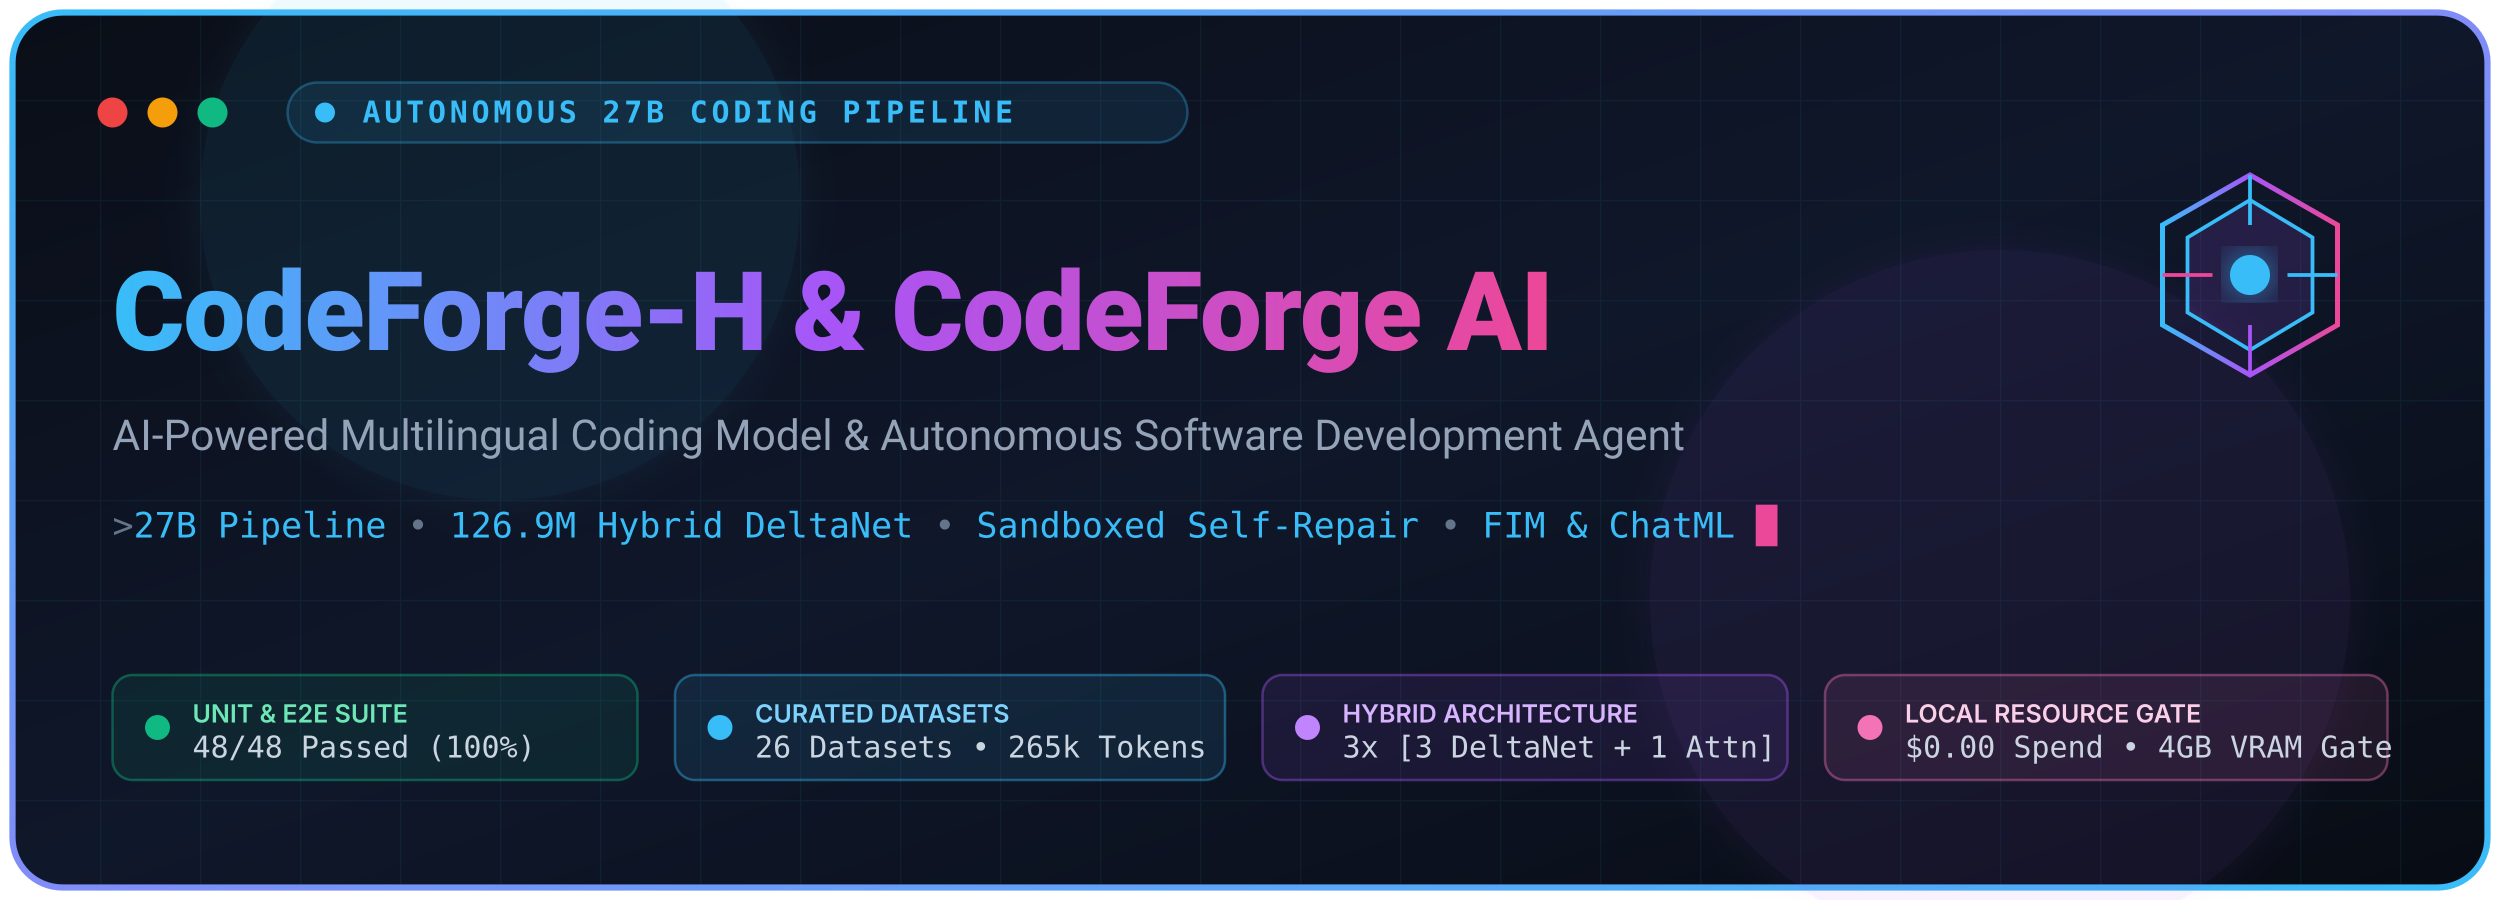
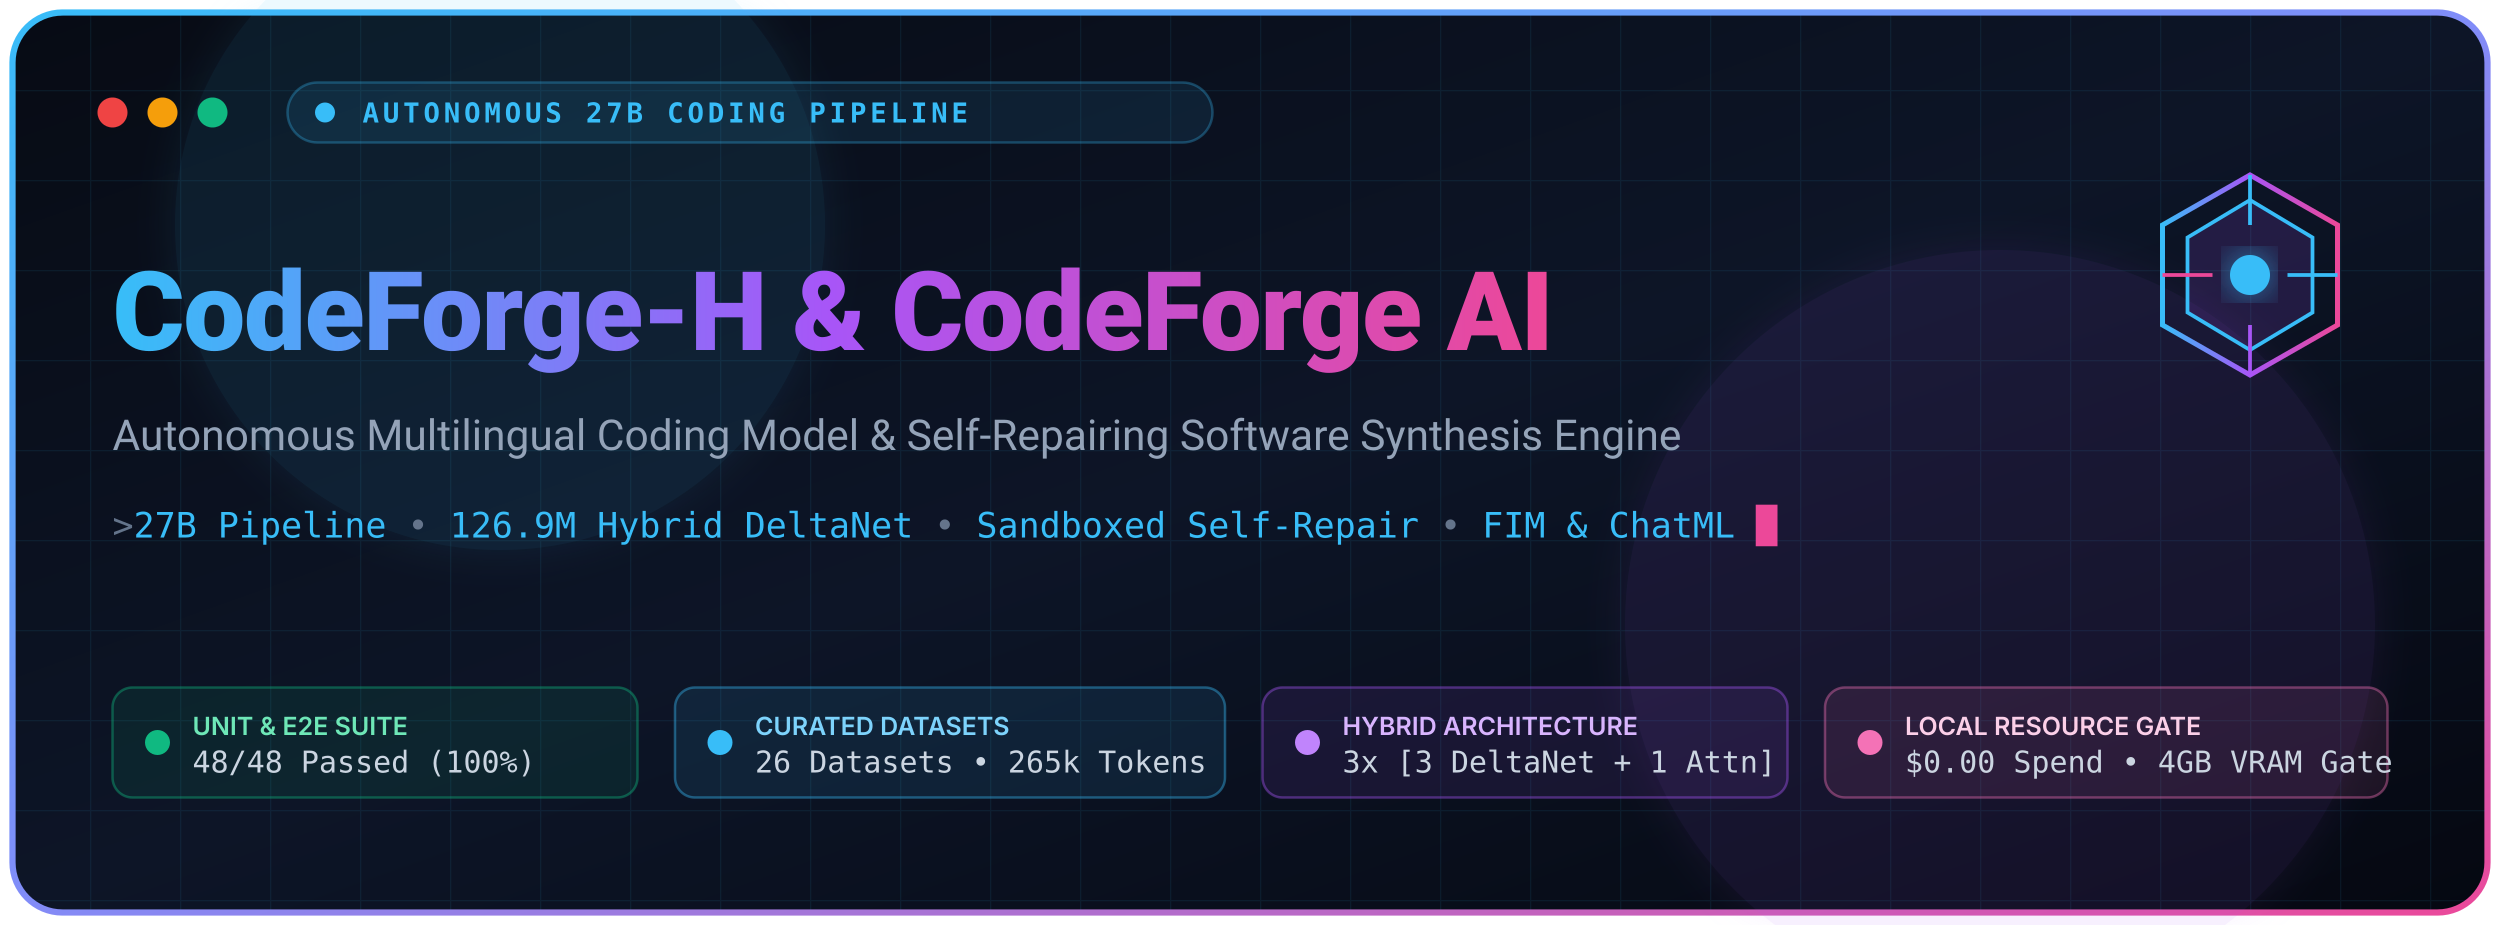
- <svg xmlns="http://www.w3.org/2000/svg" viewBox="0 0 1000 360" width="100%" height="auto" style="background: transparent;">
+ <svg xmlns="http://www.w3.org/2000/svg" viewBox="0 0 1000 370" width="100%" height="auto" style="background: transparent;">
  <defs>
    <linearGradient id="bgGrad" x1="0%" y1="0%" x2="100%" y2="100%">
-       <stop offset="0%" stop-color="#0a0e17" />
-       <stop offset="50%" stop-color="#0f172a" />
-       <stop offset="100%" stop-color="#080c14" />
+       <stop offset="0%" stop-color="#070b14" />
+       <stop offset="50%" stop-color="#0d1527" />
+       <stop offset="100%" stop-color="#050811" />
    </linearGradient>
    <linearGradient id="borderGrad" x1="0%" y1="0%" x2="100%" y2="100%">
      <stop offset="0%" stop-color="#38bdf8">
-         <animate attributeName="stop-color" values="#38bdf8;#818cf8;#c084fc;#f472b6;#38bdf8" dur="8s" repeatCount="indefinite" />
+         <animate attributeName="stop-color" values="#38bdf8;#818cf8;#c084fc;#ec4899;#10b981;#38bdf8" dur="10s" repeatCount="indefinite" />
      </stop>
      <stop offset="50%" stop-color="#818cf8">
-         <animate attributeName="stop-color" values="#818cf8;#c084fc;#f472b6;#38bdf8;#818cf8" dur="8s" repeatCount="indefinite" />
+         <animate attributeName="stop-color" values="#818cf8;#c084fc;#ec4899;#10b981;#38bdf8;#818cf8" dur="10s" repeatCount="indefinite" />
      </stop>
-       <stop offset="100%" stop-color="#38bdf8">
-         <animate attributeName="stop-color" values="#c084fc;#f472b6;#38bdf8;#818cf8;#c084fc" dur="8s" repeatCount="indefinite" />
+       <stop offset="100%" stop-color="#ec4899">
+         <animate attributeName="stop-color" values="#c084fc;#ec4899;#10b981;#38bdf8;#818cf8;#c084fc" dur="10s" repeatCount="indefinite" />
      </stop>
    </linearGradient>
    <linearGradient id="textGrad" x1="0%" y1="0%" x2="100%" y2="0%">
      <stop offset="0%" stop-color="#38bdf8" />
      <stop offset="50%" stop-color="#a855f7" />
      <stop offset="100%" stop-color="#ec4899" />
    </linearGradient>
-     <pattern id="grid" width="40" height="40" patternUnits="userSpaceOnUse">
-       <path d="M 40 0 L 0 0 0 40" fill="none" stroke="rgba(56, 189, 248, 0.07)" stroke-width="1" />
+     <pattern id="grid" width="36" height="36" patternUnits="userSpaceOnUse">
+       <path d="M 36 0 L 0 0 0 36" fill="none" stroke="rgba(56, 189, 248, 0.08)" stroke-width="1" />
    </pattern>
-     <filter id="glow" x="-20%" y="-20%" width="140%" height="140%">
+     <linearGradient id="laserBeam" x1="0%" y1="0%" x2="100%" y2="0%">
+       <stop offset="0%" stop-color="#38bdf8" stop-opacity="0" />
+       <stop offset="50%" stop-color="#38bdf8" stop-opacity="1" />
+       <stop offset="100%" stop-color="#ec4899" stop-opacity="0" />
+     </linearGradient>
+     <filter id="bannerGlow" x="-20%" y="-20%" width="140%" height="140%">
      <feGaussianBlur stdDeviation="8" result="blur" />
-       <feComposite in="SourceGraphic" in2="blur" operator="over" />
+       <feMerge>
+         <feMergeNode in="blur" />
+         <feMergeNode in="SourceGraphic" />
+       </feMerge>
    </filter>
  </defs>
  <style>
-     @keyframes pulseGlow {
-       0%, 100% { opacity: 0.3; transform: scale(1); }
-       50% { opacity: 0.7; transform: scale(1.02); }
+     @keyframes scanlineAnim {
+       0% { transform: translateY(-370px); }
+       100% { transform: translateY(370px); }
    }
-     @keyframes scanline {
-       0% { transform: translateY(-360px); }
-       100% { transform: translateY(360px); }
-     }
-     @keyframes blink {
+     @keyframes cursorBlink {
      0%, 100% { opacity: 1; }
      50% { opacity: 0; }
    }
-     .cursor { animation: blink 1s infinite; }
+     @keyframes radarSpin {
+       from { transform: rotate(0deg); }
+       to { transform: rotate(360deg); }
+     }
+     @keyframes orbFloat {
+       0%, 100% { transform: translate(0, 0); }
+       50% { transform: translate(25px, -15px); }
+     }
+ 
+     .cursor { animation: cursorBlink 1s infinite; }
+     .scanline { animation: scanlineAnim 6s linear infinite; }
+     .orb-anim { animation: orbFloat 8s ease-in-out infinite; }
    .title { font-family: -apple-system, BlinkMacSystemFont, 'Segoe UI', Roboto, Helvetica, Arial, sans-serif; font-weight: 800; font-size: 44px; letter-spacing: -0.5px; fill: url(#textGrad); }
-     .badge-text { font-family: 'SF Mono', 'Fira Code', Menlo, monospace; font-size: 12px; font-weight: 700; letter-spacing: 1.5px; fill: #38bdf8; text-transform: uppercase; }
+     .badge-text { font-family: 'SF Mono', 'Fira Code', Menlo, monospace; font-size: 11px; font-weight: 700; letter-spacing: 1.5px; fill: #38bdf8; text-transform: uppercase; }
    .subtitle { font-family: -apple-system, BlinkMacSystemFont, 'Segoe UI', Roboto, Helvetica, Arial, sans-serif; font-size: 17px; fill: #94a3b8; font-weight: 400; }
    .chip-text { font-family: 'SF Mono', 'Fira Code', Menlo, monospace; font-size: 12px; fill: #cbd5e1; font-weight: 500; }
  </style>
-   <rect x="5" y="5" width="990" height="350" rx="20" fill="url(#bgGrad)" stroke="url(#borderGrad)" stroke-width="2.5" />
-   <rect x="6" y="6" width="988" height="348" rx="19" fill="url(#grid)" />
-   <circle cx="200" cy="80" r="120" fill="#38bdf8" opacity="0.08" filter="url(#glow)" />
-   <circle cx="800" cy="240" r="140" fill="#a855f7" opacity="0.08" filter="url(#glow)" />
+   <rect x="5" y="5" width="990" height="360" rx="20" fill="url(#bgGrad)" stroke="url(#borderGrad)" stroke-width="2.5" />
+   <rect x="6" y="6" width="988" height="358" rx="19" fill="url(#grid)" />
+   <circle cx="200" cy="90" r="130" fill="#38bdf8" opacity="0.09" filter="url(#bannerGlow)" class="orb-anim" />
+   <circle cx="800" cy="250" r="150" fill="#a855f7" opacity="0.09" filter="url(#bannerGlow)" class="orb-anim" />
+   <g opacity="0.15" class="scanline">
+     <line x1="6" y1="0" x2="994" y2="0" stroke="url(#laserBeam)" stroke-width="2" />
+   </g>
  <g transform="translate(45, 45)">
    <circle cx="0" cy="0" r="6" fill="#ef4444" />
    <circle cx="20" cy="0" r="6" fill="#f59e0b" />
    <circle cx="40" cy="0" r="6" fill="#10b981" />
-     <rect x="70" y="-12" width="360" height="24" rx="12" fill="rgba(56, 189, 248, 0.1)" stroke="rgba(56, 189, 248, 0.3)" stroke-width="1" />
+     <rect x="70" y="-12" width="370" height="24" rx="12" fill="rgba(56, 189, 248, 0.1)" stroke="rgba(56, 189, 248, 0.3)" stroke-width="1" />
    <circle cx="85" cy="0" r="4" fill="#38bdf8">
      <animate attributeName="opacity" values="1;0.2;1" dur="2s" repeatCount="indefinite" />
    </circle>
    <text x="100" y="4" class="badge-text">AUTONOMOUS 27B CODING PIPELINE</text>
  </g>
  <g transform="translate(860, 65)">
    <polygon points="40,5 75,25 75,65 40,85 5,65 5,25" fill="none" stroke="url(#textGrad)" stroke-width="2" />
    <polygon points="40,15 65,30 65,60 40,75 15,60 15,30" fill="rgba(168, 85, 247, 0.15)" stroke="#38bdf8" stroke-width="1.5" />
-     <circle cx="40" cy="45" r="8" fill="#38bdf8" filter="url(#glow)">
-       <animate attributeName="r" values="7;10;7" dur="3s" repeatCount="indefinite" />
+     <circle cx="40" cy="45" r="8" fill="#38bdf8" filter="url(#bannerGlow)">
+       <animate attributeName="r" values="7;11;7" dur="2.5s" repeatCount="indefinite" />
    </circle>
    <line x1="40" y1="5" x2="40" y2="25" stroke="#38bdf8" stroke-width="1.5" />
    <line x1="40" y1="65" x2="40" y2="85" stroke="#a855f7" stroke-width="1.5" />
    <line x1="5" y1="45" x2="25" y2="45" stroke="#ec4899" stroke-width="1.5" />
    <line x1="55" y1="45" x2="75" y2="45" stroke="#38bdf8" stroke-width="1.5" />
  </g>
  <text x="45" y="140" class="title">CodeForge-H &amp; CodeForge AI</text>
  <text x="45" y="180" class="subtitle">
-     AI-Powered Multilingual Coding Model &amp; Autonomous Software Development Agent
+     Autonomous Multilingual Coding Model &amp; Self-Repairing Software Synthesis Engine
  </text>
  <text x="45" y="215" font-family="'SF Mono', 'Fira Code', monospace" font-size="14" fill="#38bdf8">
    <tspan fill="#64748b">&gt; </tspan>27B Pipeline <tspan fill="#64748b">•</tspan> 126.9M Hybrid DeltaNet <tspan fill="#64748b">•</tspan> Sandboxed Self-Repair <tspan fill="#64748b">•</tspan> FIM &amp; ChatML
    <tspan class="cursor" fill="#ec4899">█</tspan>
  </text>
-   <g transform="translate(45, 270)">
-     <rect x="0" y="0" width="210" height="42" rx="8" fill="rgba(16, 185, 129, 0.1)" stroke="rgba(16, 185, 129, 0.4)" stroke-width="1" />
-     <circle cx="18" cy="21" r="5" fill="#10b981" />
+   <g transform="translate(45, 275)">
+     <rect x="0" y="0" width="210" height="44" rx="8" fill="rgba(16, 185, 129, 0.1)" stroke="rgba(16, 185, 129, 0.4)" stroke-width="1" />
+     <circle cx="18" cy="22" r="5" fill="#10b981" />
    <text x="32" y="19" font-family="-apple-system, sans-serif" font-size="10" fill="#6ee7b7" font-weight="600">UNIT &amp; E2E SUITE</text>
-     <text x="32" y="33" class="chip-text" font-weight="700">48/48 Passed (100%)</text>
-     <rect x="225" y="0" width="220" height="42" rx="8" fill="rgba(56, 189, 248, 0.1)" stroke="rgba(56, 189, 248, 0.4)" stroke-width="1" />
-     <circle cx="243" cy="21" r="5" fill="#38bdf8" />
+     <text x="32" y="34" class="chip-text" font-weight="700">48/48 Passed (100%)</text>
+     <rect x="225" y="0" width="220" height="44" rx="8" fill="rgba(56, 189, 248, 0.1)" stroke="rgba(56, 189, 248, 0.4)" stroke-width="1" />
+     <circle cx="243" cy="22" r="5" fill="#38bdf8" />
    <text x="257" y="19" font-family="-apple-system, sans-serif" font-size="10" fill="#7dd3fc" font-weight="600">CURATED DATASETS</text>
-     <text x="257" y="33" class="chip-text" font-weight="700">26 Datasets • 265k Tokens</text>
-     <rect x="460" y="0" width="210" height="42" rx="8" fill="rgba(168, 85, 247, 0.1)" stroke="rgba(168, 85, 247, 0.4)" stroke-width="1" />
-     <circle cx="478" cy="21" r="5" fill="#c084fc" />
+     <text x="257" y="34" class="chip-text" font-weight="700">26 Datasets • 265k Tokens</text>
+     <rect x="460" y="0" width="210" height="44" rx="8" fill="rgba(168, 85, 247, 0.1)" stroke="rgba(168, 85, 247, 0.4)" stroke-width="1" />
+     <circle cx="478" cy="22" r="5" fill="#c084fc" />
    <text x="492" y="19" font-family="-apple-system, sans-serif" font-size="10" fill="#d8b4fe" font-weight="600">HYBRID ARCHITECTURE</text>
-     <text x="492" y="33" class="chip-text" font-weight="700">3x [3 DeltaNet + 1 Attn]</text>
-     <rect x="685" y="0" width="225" height="42" rx="8" fill="rgba(244, 114, 182, 0.1)" stroke="rgba(244, 114, 182, 0.4)" stroke-width="1" />
-     <circle cx="703" cy="21" r="5" fill="#f472b6" />
+     <text x="492" y="34" class="chip-text" font-weight="700">3x [3 DeltaNet + 1 Attn]</text>
+     <rect x="685" y="0" width="225" height="44" rx="8" fill="rgba(244, 114, 182, 0.1)" stroke="rgba(244, 114, 182, 0.4)" stroke-width="1" />
+     <circle cx="703" cy="22" r="5" fill="#f472b6" />
    <text x="717" y="19" font-family="-apple-system, sans-serif" font-size="10" fill="#fbcfe8" font-weight="600">LOCAL RESOURCE GATE</text>
-     <text x="717" y="33" class="chip-text" font-weight="700">$0.00 Spend • 4GB VRAM Gate</text>
+     <text x="717" y="34" class="chip-text" font-weight="700">$0.00 Spend • 4GB VRAM Gate</text>
  </g>
</svg>
